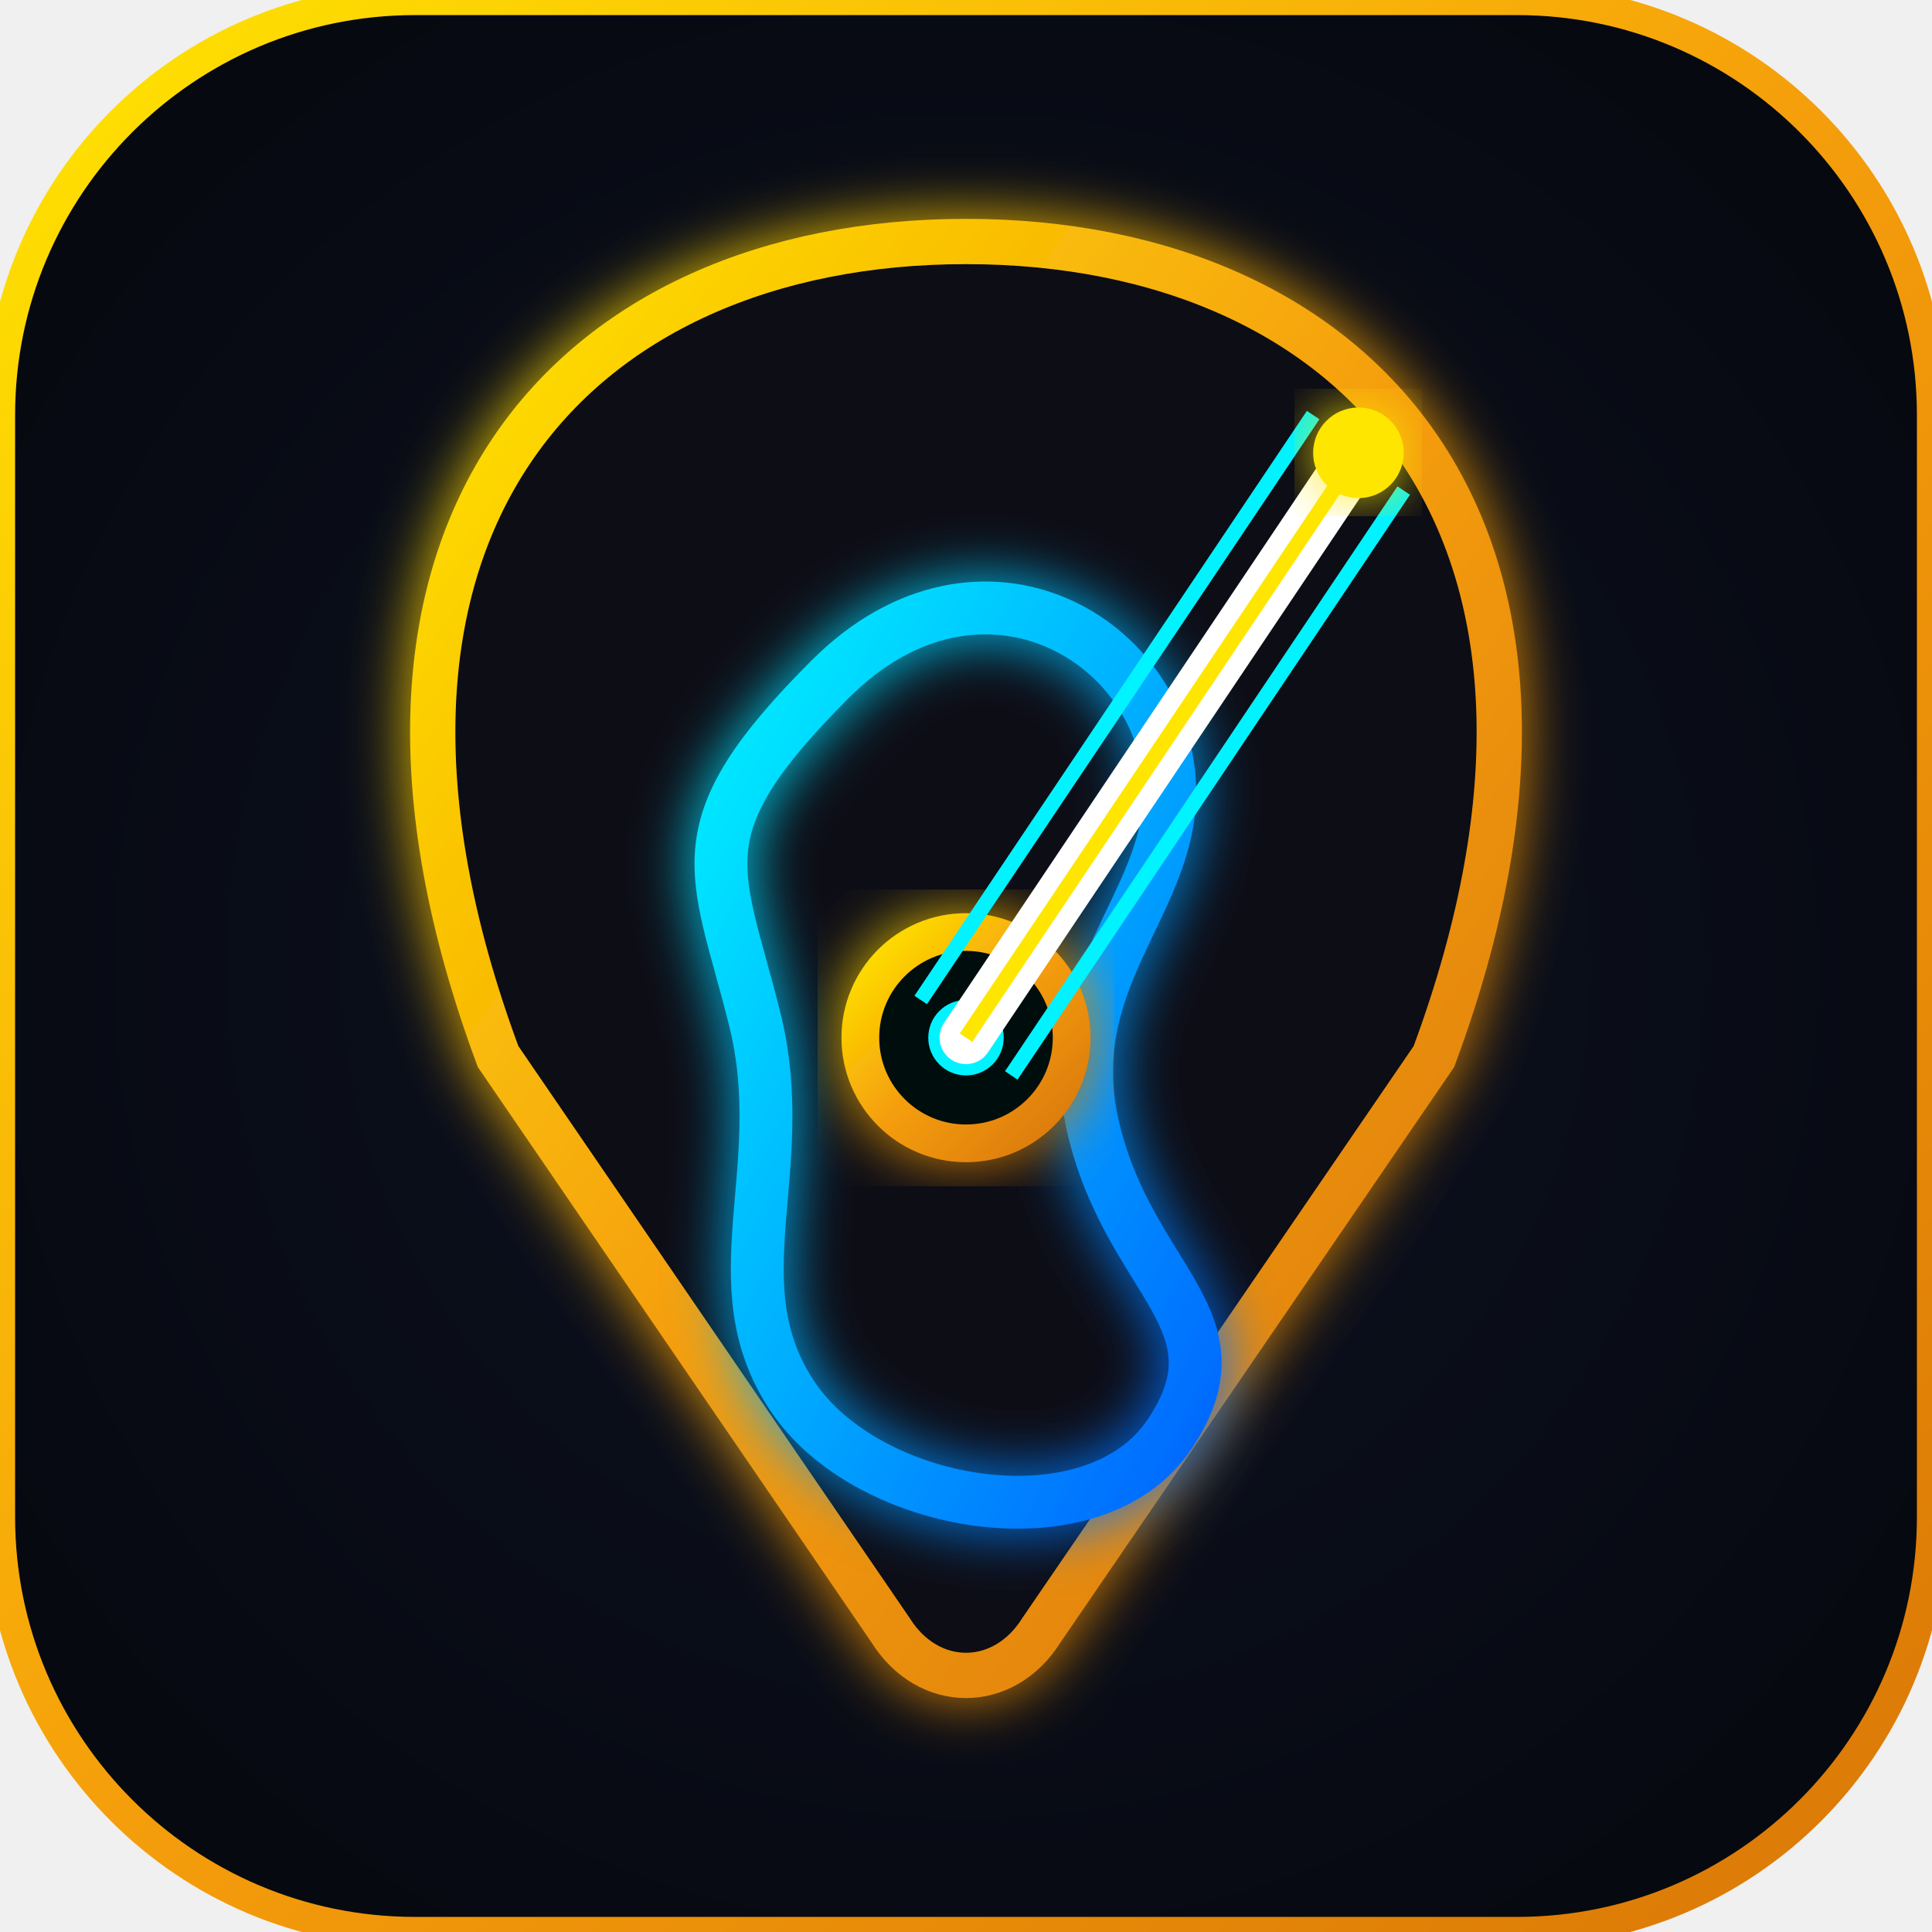
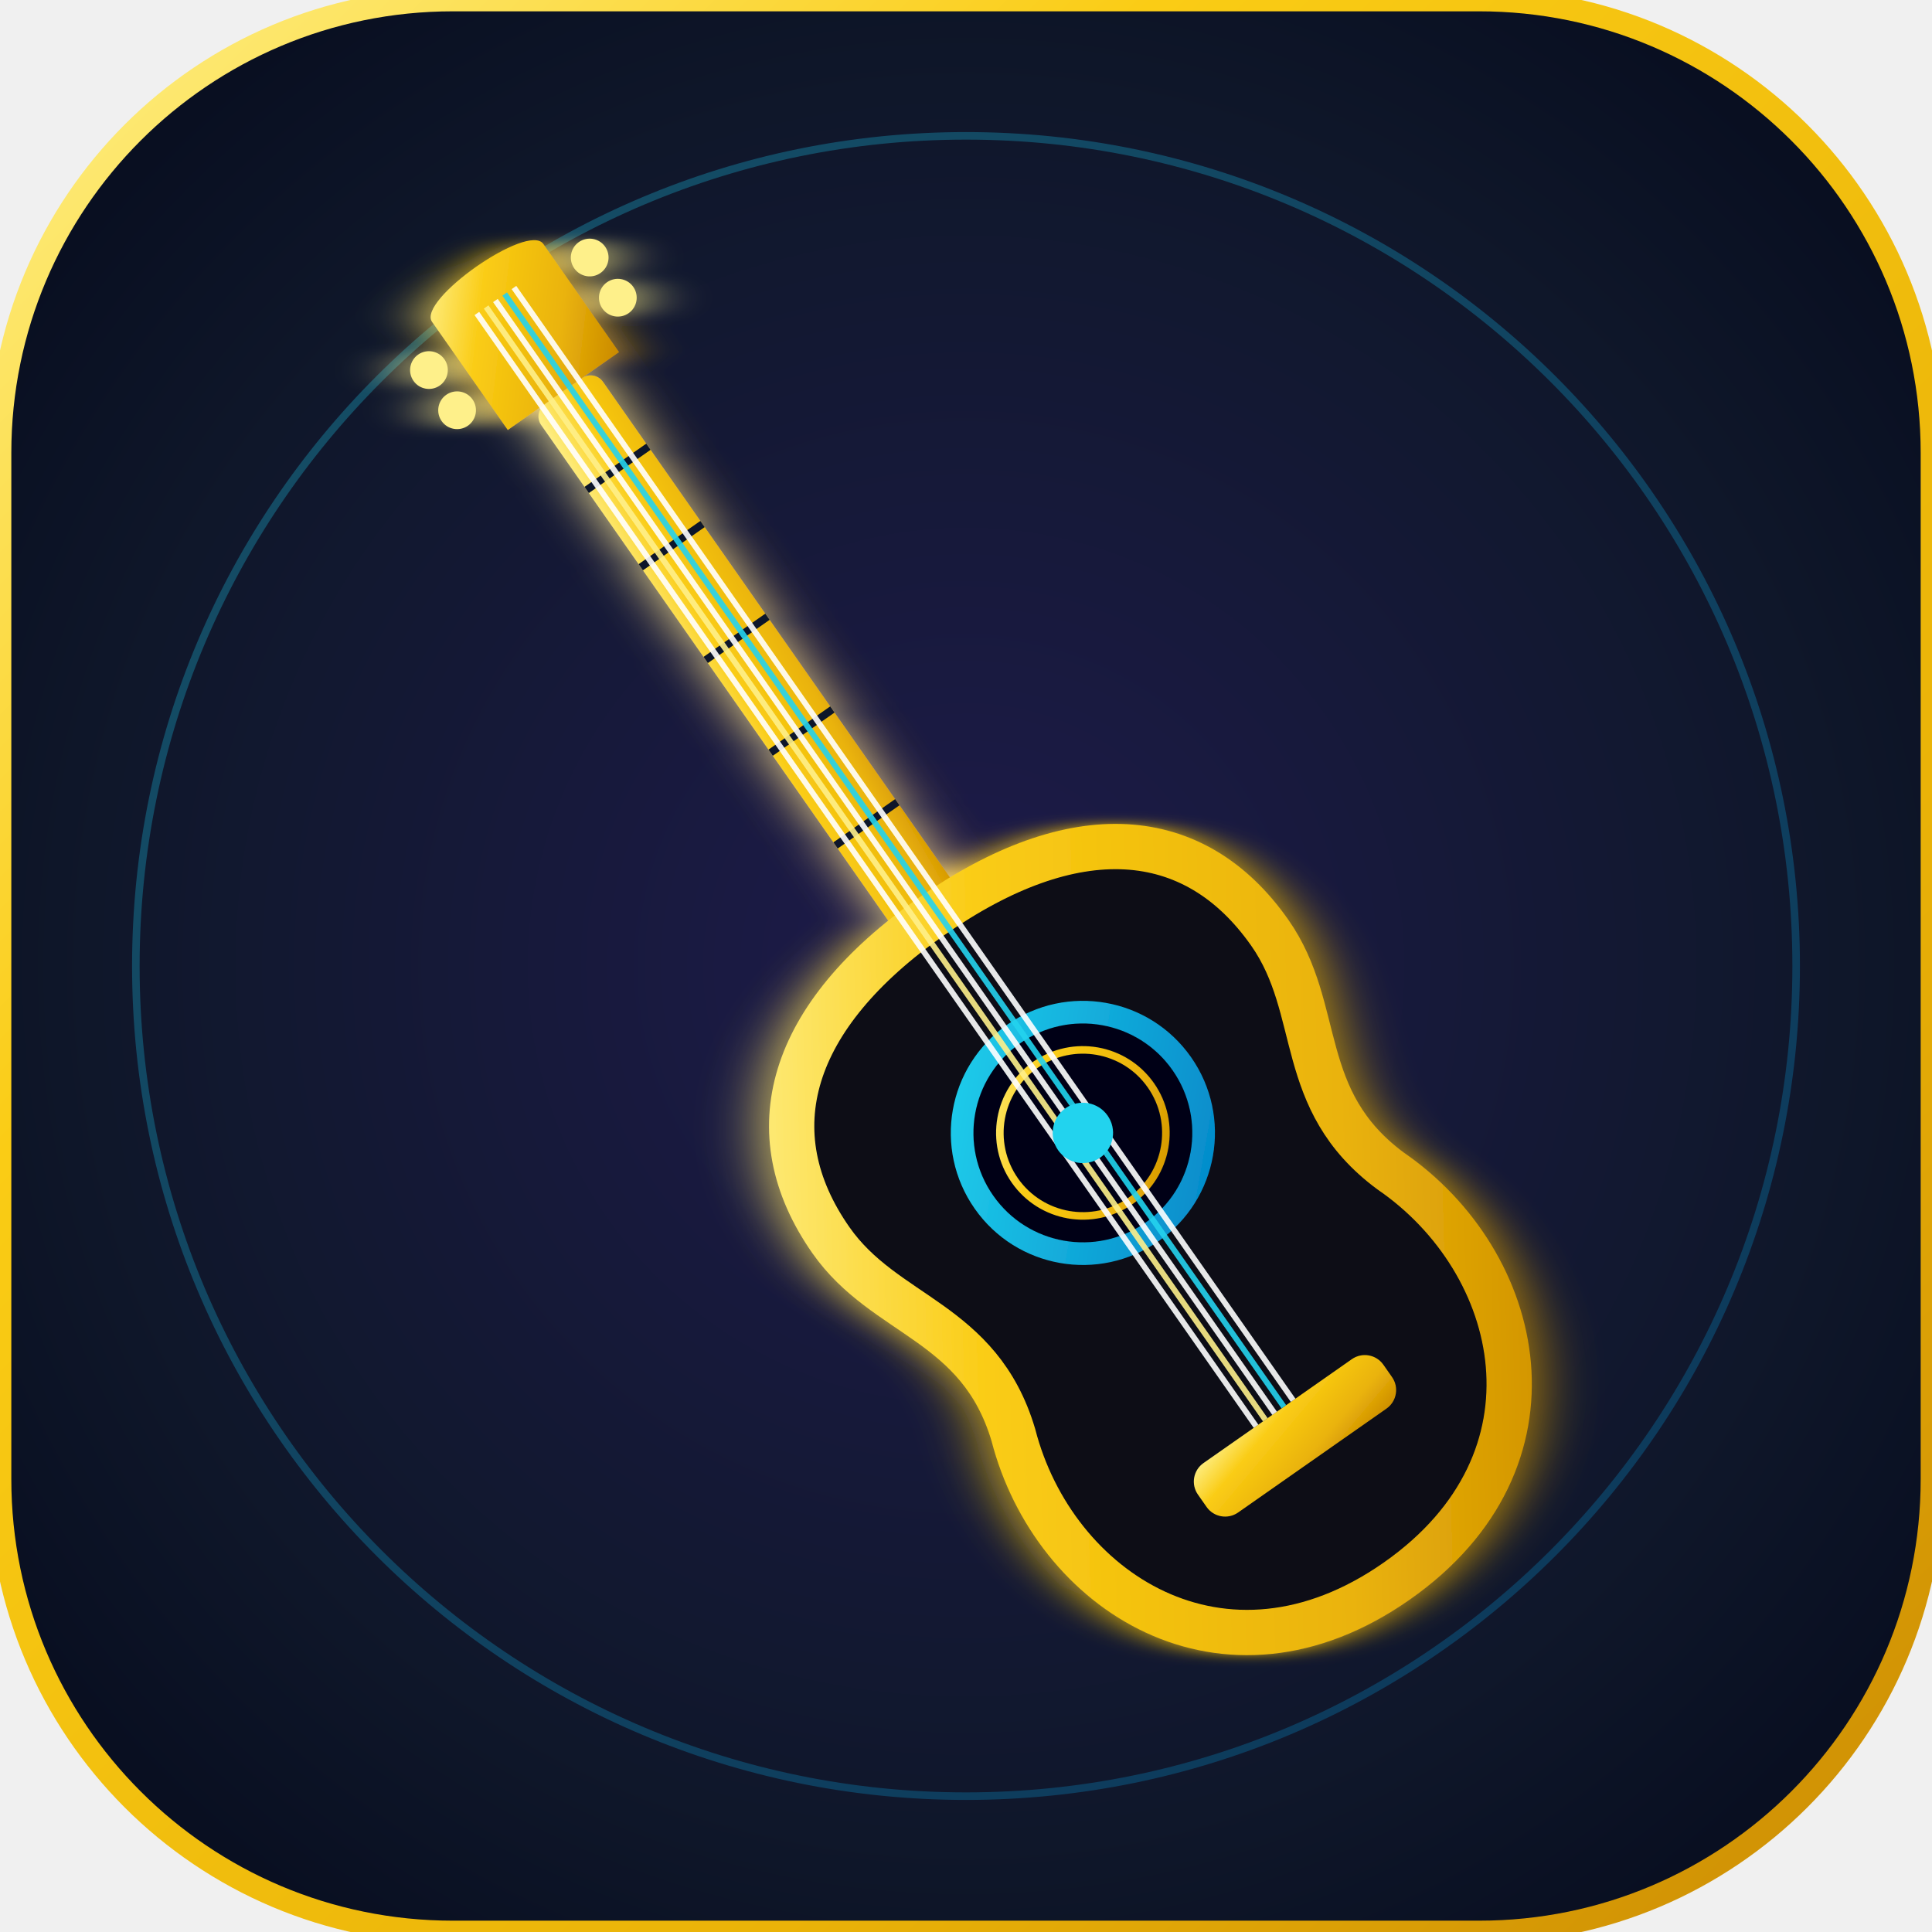
<svg xmlns="http://www.w3.org/2000/svg" viewBox="0 0 512 512">
  <defs>
-     <radialGradient id="bgGrad" cx="50%" cy="50%" r="70%">
-       <stop offset="0%" stop-color="#0e1322" />
-       <stop offset="100%" stop-color="#05070d" />
+     <radialGradient id="bgGlow" cx="50%" cy="50%" r="75%">
+       <stop offset="0%" stop-color="#1e1b4b" />
+       <stop offset="60%" stop-color="#0f172a" />
+       <stop offset="100%" stop-color="#020617" />
    </radialGradient>
-     <linearGradient id="goldGrad" x1="0%" y1="0%" x2="100%" y2="100%">
-       <stop offset="0%" stop-color="#ffe600" />
-       <stop offset="50%" stop-color="#f59e0b" />
-       <stop offset="100%" stop-color="#d97706" />
+     <linearGradient id="goldGradient" x1="0%" y1="0%" x2="100%" y2="100%">
+       <stop offset="0%" stop-color="#fef08a" />
+       <stop offset="30%" stop-color="#facc15" />
+       <stop offset="70%" stop-color="#eab308" />
+       <stop offset="100%" stop-color="#ca8a04" />
    </linearGradient>
-     <linearGradient id="cyanGrad" x1="0%" y1="0%" x2="100%" y2="100%">
-       <stop offset="0%" stop-color="#00f3ff" />
-       <stop offset="100%" stop-color="#0066ff" />
+     <linearGradient id="cyanGradient" x1="0%" y1="0%" x2="100%" y2="100%">
+       <stop offset="0%" stop-color="#22d3ee" />
+       <stop offset="100%" stop-color="#0284c7" />
    </linearGradient>
-     <filter id="neonGlow" x="-20%" y="-20%" width="140%" height="140%">
-       <feGaussianBlur stdDeviation="8" result="blur" />
+     <filter id="softGlow" x="-20%" y="-20%" width="140%" height="140%">
+       <feGaussianBlur stdDeviation="6" result="blur" />
      <feMerge>
        <feMergeNode in="blur" />
        <feMergeNode in="SourceGraphic" />
      </feMerge>
    </filter>
  </defs>
-   <rect width="512" height="512" rx="110" fill="url(#bgGrad)" stroke="url(#goldGrad)" stroke-width="8" />
-   <path d="M 256 64 C 360 64 432 140 380 280 L 276 432 C 266 448 246 448 236 432 L 132 280 C 80 140 152 64 256 64 Z" fill="#080c18" stroke="url(#goldGrad)" stroke-width="12" filter="url(#neonGlow)" />
-   <path d="M 220 180 C 260 140 310 170 310 210 C 310 240 280 260 290 300 C 300 340 330 350 310 380 C 290 410 230 400 210 370 C 190 340 210 310 200 270 C 190 230 180 220 220 180 Z" fill="none" stroke="url(#cyanGrad)" stroke-width="14" stroke-linecap="round" filter="url(#neonGlow)" />
-   <circle cx="256" cy="275" r="28" fill="#05070d" stroke="url(#goldGrad)" stroke-width="10" filter="url(#neonGlow)" />
-   <circle cx="256" cy="275" r="10" fill="#00f3ff" />
-   <line x1="256" y1="275" x2="360" y2="120" stroke="#ffffff" stroke-width="14" stroke-linecap="round" />
-   <line x1="244" y1="265" x2="348" y2="110" stroke="#00f3ff" stroke-width="4" />
-   <line x1="256" y1="275" x2="360" y2="120" stroke="#ffe600" stroke-width="4" />
-   <line x1="268" y1="285" x2="372" y2="130" stroke="#00f3ff" stroke-width="4" />
-   <circle cx="360" cy="120" r="12" fill="#ffe600" filter="url(#neonGlow)" />
+   <rect width="512" height="512" rx="120" fill="url(#bgGlow)" stroke="url(#goldGradient)" stroke-width="6" />
+   <circle cx="256" cy="256" r="220" fill="none" stroke="url(#cyanGradient)" stroke-width="2" opacity="0.3" />
+   <g transform="rotate(-35, 256, 256)" filter="url(#softGlow)">
+     <rect x="246" y="70" width="20" height="220" fill="url(#goldGradient)" rx="4" />
+     <path d="M 238 70 L 238 35 C 238 28 274 28 274 35 L 274 70 Z" fill="url(#goldGradient)" />
+     <circle cx="230" cy="45" r="5" fill="#fef08a" />
+     <circle cx="230" cy="58" r="5" fill="#fef08a" />
+     <circle cx="282" cy="45" r="5" fill="#fef08a" />
+     <circle cx="282" cy="58" r="5" fill="#fef08a" />
+     <line x1="246" y1="95" x2="266" y2="95" stroke="#0f172a" stroke-width="2" />
+     <line x1="246" y1="120" x2="266" y2="120" stroke="#0f172a" stroke-width="2" />
+     <line x1="246" y1="150" x2="266" y2="150" stroke="#0f172a" stroke-width="2" />
+     <line x1="246" y1="180" x2="266" y2="180" stroke="#0f172a" stroke-width="2" />
+     <line x1="246" y1="210" x2="266" y2="210" stroke="#0f172a" stroke-width="2" />
+     <path d="       M 256 240       C 210 240 185 260 185 295       C 185 320 205 335 195 365       C 180 405 200 455 256 455       C 312 455 332 405 317 365       C 307 335 327 320 327 295       C 327 260 302 240 256 240 Z" fill="#090d16" stroke="url(#goldGradient)" stroke-width="12" />
+     <circle cx="256" cy="310" r="32" fill="#020617" stroke="url(#cyanGradient)" stroke-width="6" />
+     <circle cx="256" cy="310" r="22" fill="none" stroke="url(#goldGradient)" stroke-width="2" />
+     <rect x="226" y="400" width="60" height="16" rx="6" fill="url(#goldGradient)" />
+     <line x1="249" y1="40" x2="249" y2="400" stroke="#ffffff" stroke-width="1.5" opacity="0.9" />
+     <line x1="252" y1="40" x2="252" y2="400" stroke="#fef08a" stroke-width="1.5" opacity="0.9" />
+     <line x1="255" y1="40" x2="255" y2="400" stroke="#ffffff" stroke-width="1.5" opacity="0.9" />
+     <line x1="258" y1="40" x2="258" y2="400" stroke="#22d3ee" stroke-width="1.5" opacity="0.9" />
+     <line x1="261" y1="40" x2="261" y2="400" stroke="#ffffff" stroke-width="1.5" opacity="0.9" />
+     <circle cx="256" cy="310" r="8" fill="#22d3ee" />
+   </g>
</svg>
